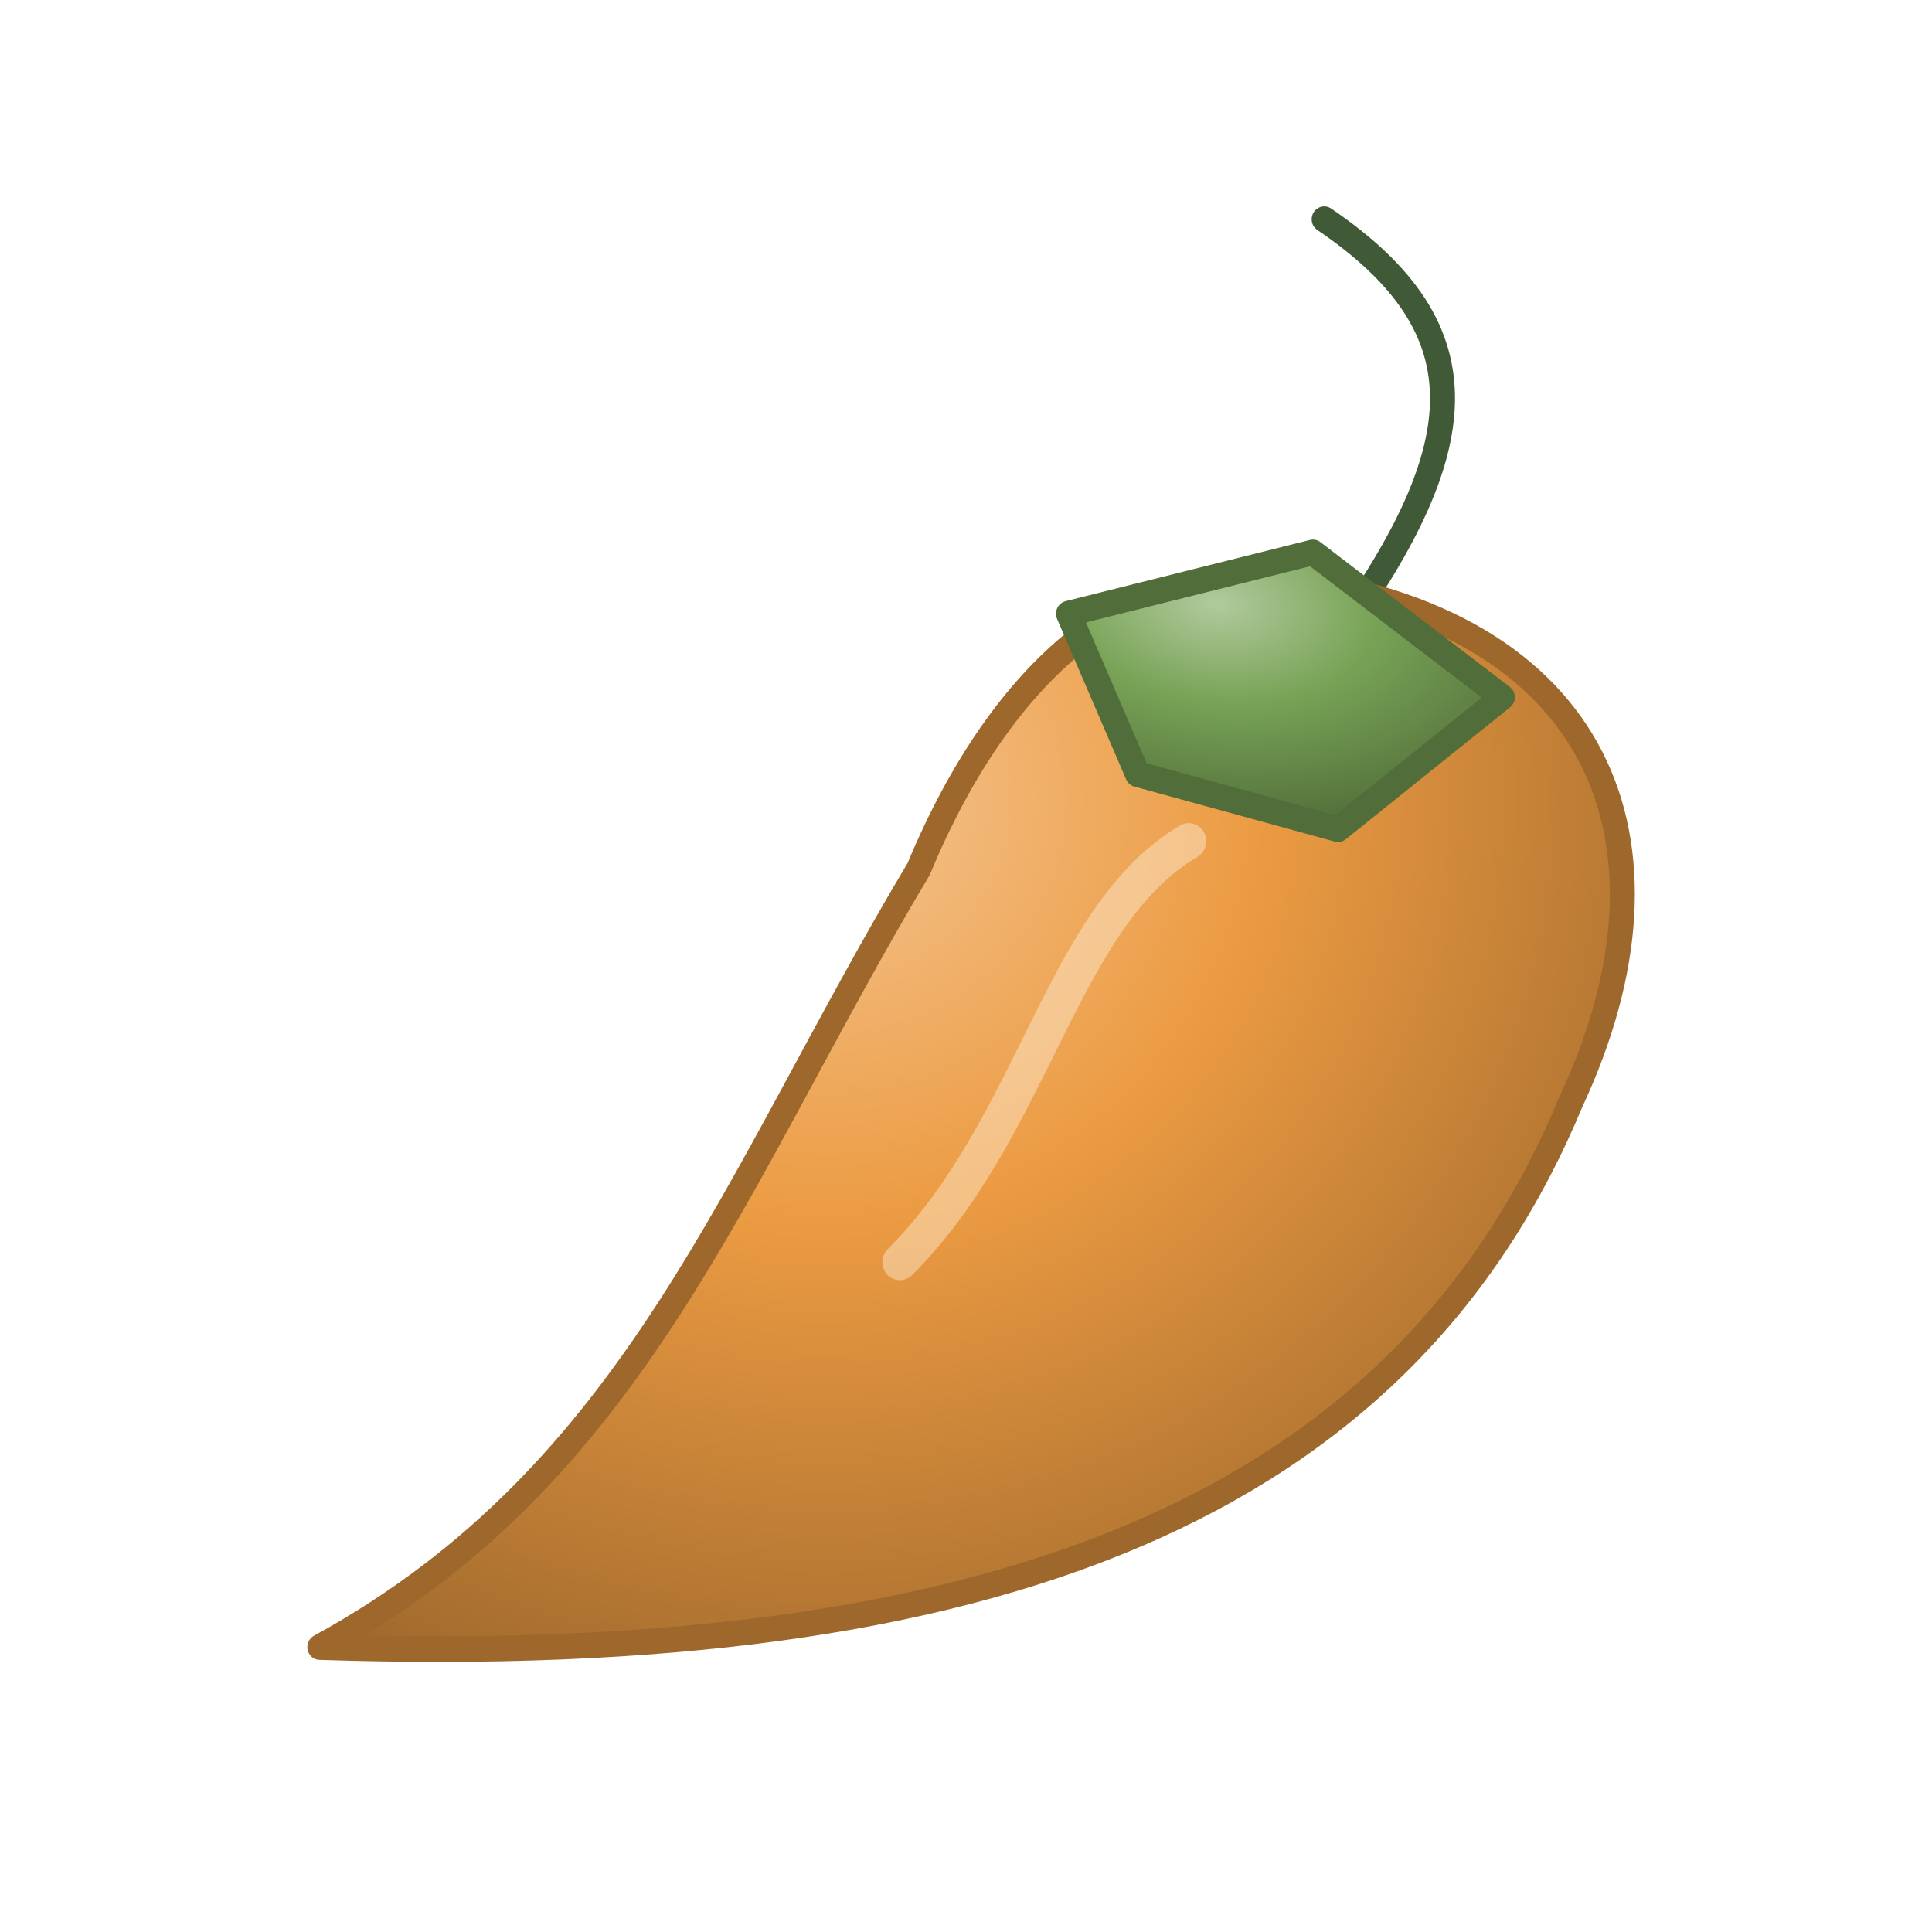
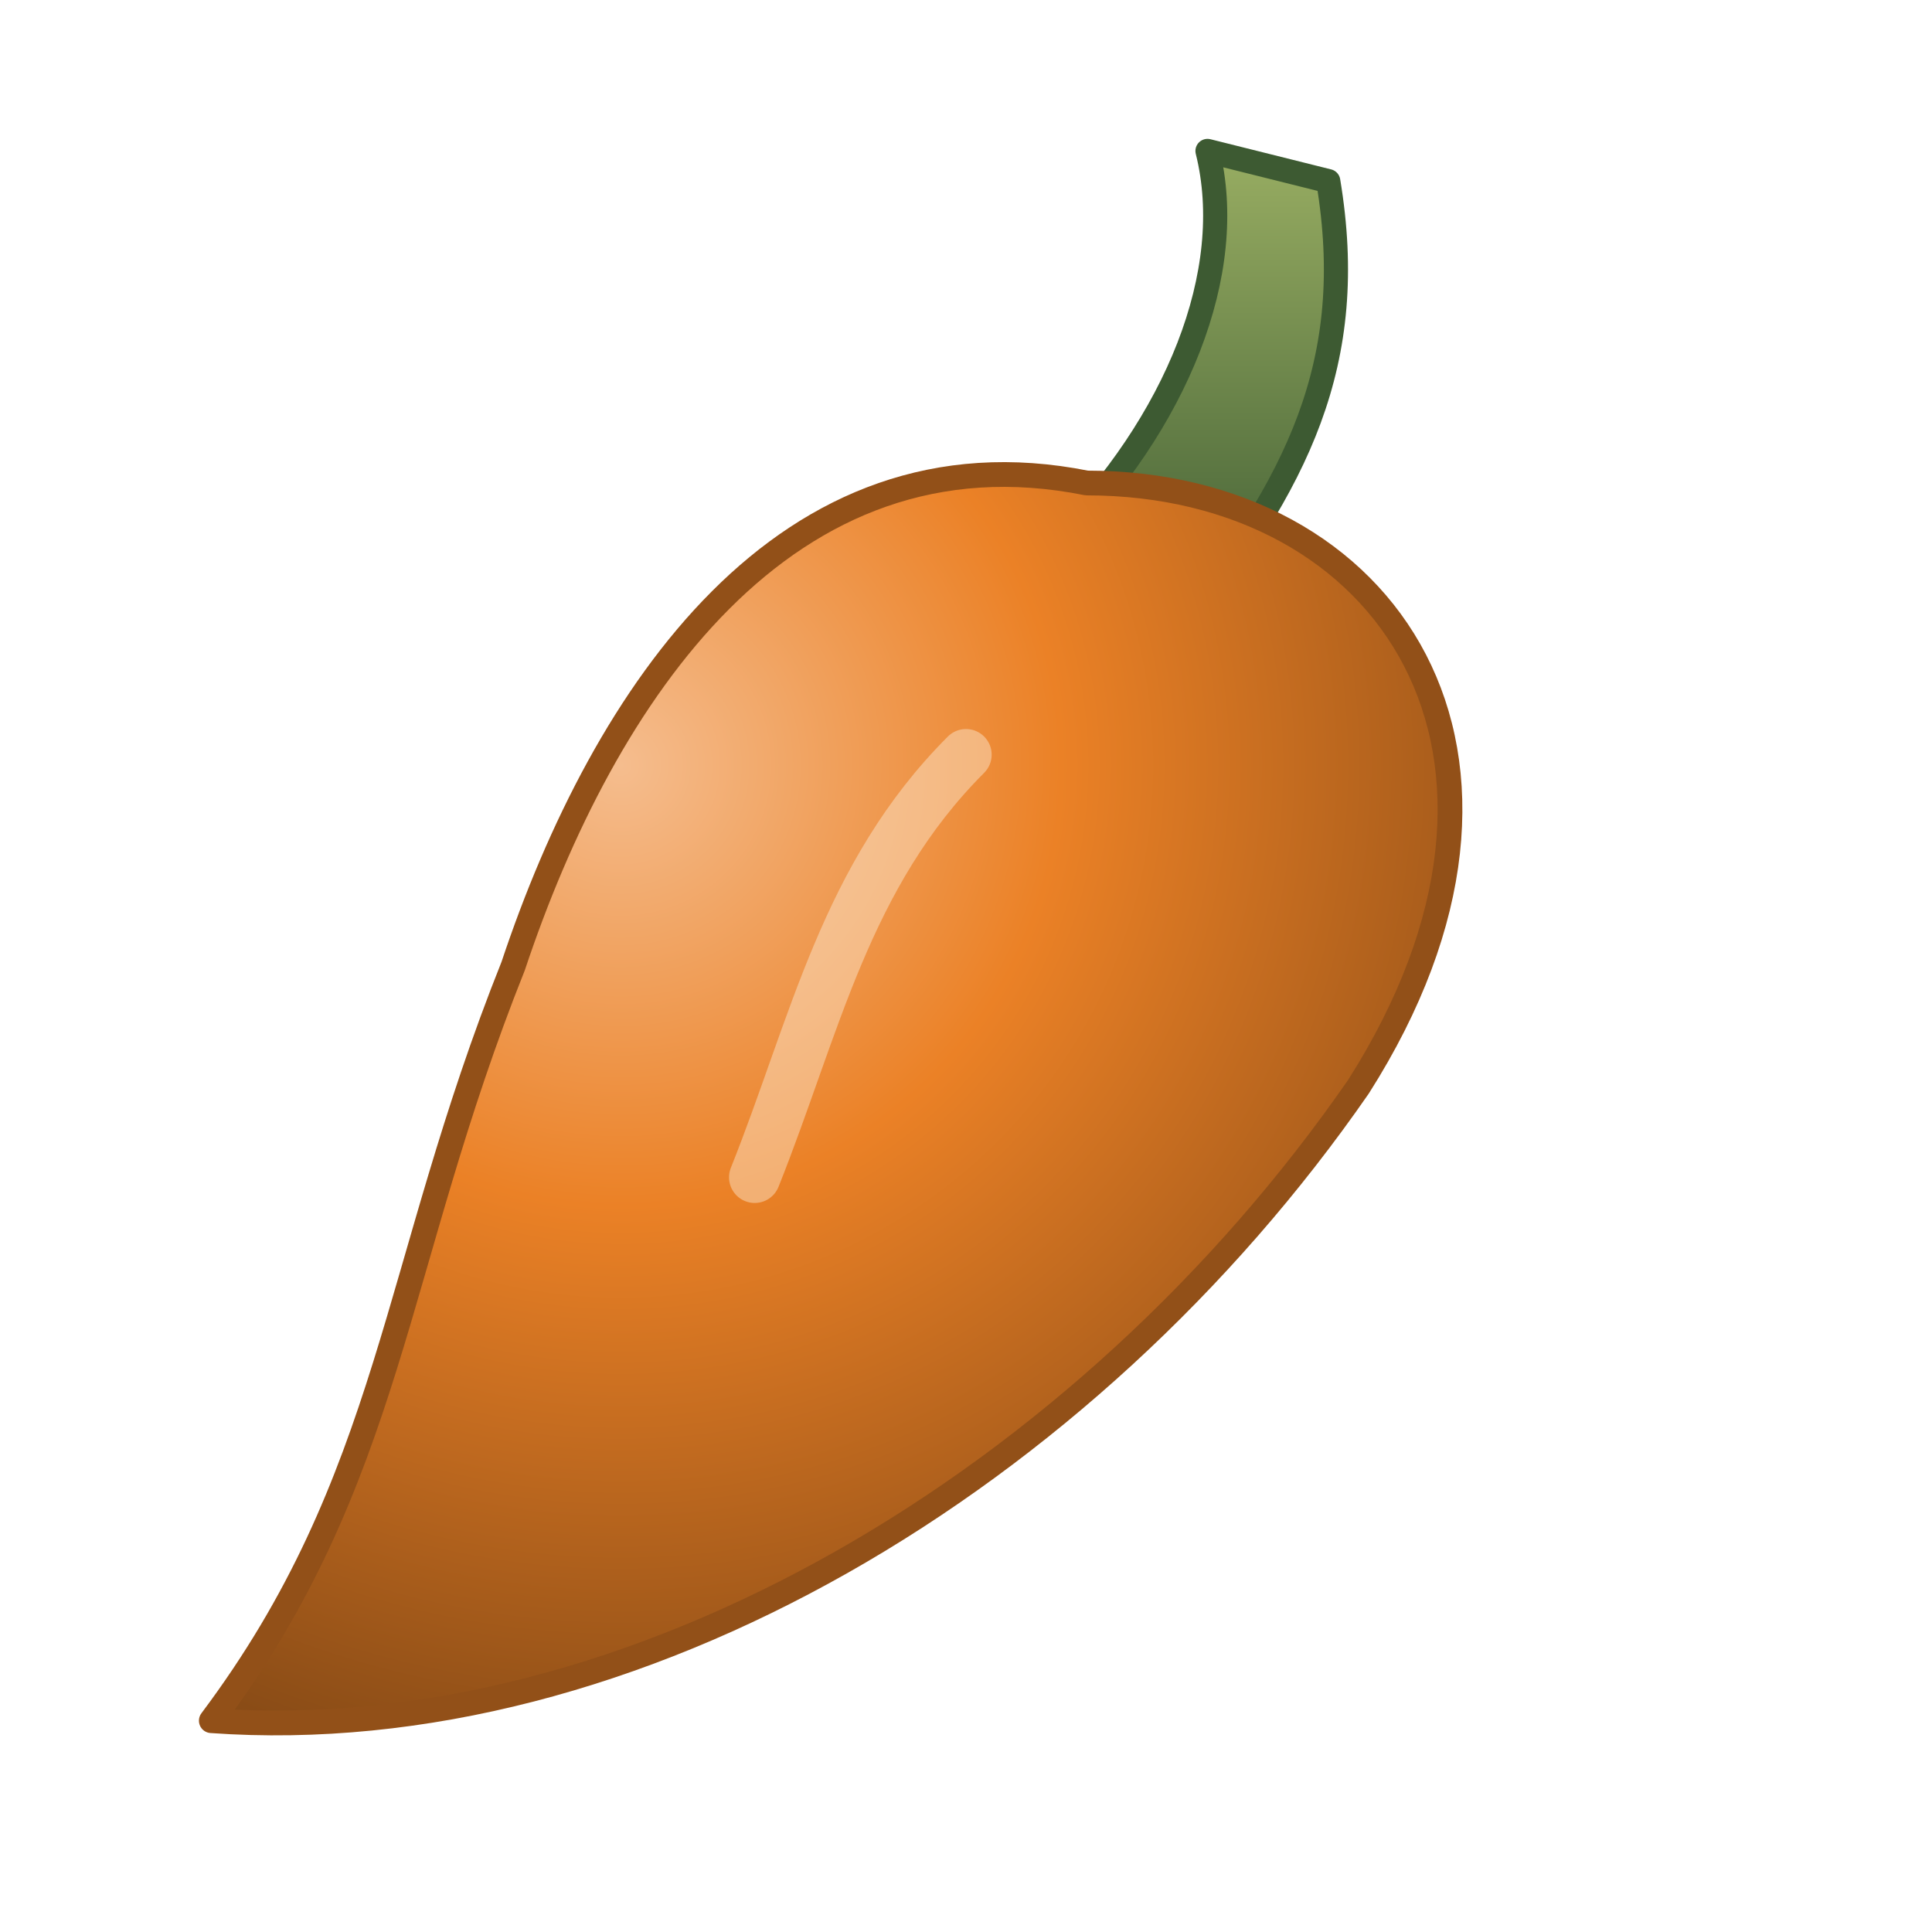
- <svg xmlns="http://www.w3.org/2000/svg" viewBox="0 0 64 64" role="img" aria-label="Aji Colorado Orange Chilli Seeds">
+ <svg xmlns="http://www.w3.org/2000/svg" viewBox="0 0 64 64" role="img">
  <defs>
-     <radialGradient id="shade0" cx="33%" cy="23%" r="86%">
-       <stop stop-color="#f4c591" />
-       <stop offset=".42" stop-color="#ec9b42" />
-       <stop offset="1" stop-color="#99652b" />
+     <radialGradient id="pod" cx="33%" cy="23%" r="83%">
+       <stop stop-color="#f5bd8e" />
+       <stop offset=".43" stop-color="#eb8126" />
+       <stop offset="1" stop-color="#884b16" />
    </radialGradient>
-     <radialGradient id="shade1" cx="33%" cy="23%" r="86%">
-       <stop stop-color="#b1ca9d" />
-       <stop offset=".42" stop-color="#78a356" />
-       <stop offset="1" stop-color="#4e6a38" />
-     </radialGradient>
+     <linearGradient id="stem" x2="0" y2="1">
+       <stop stop-color="#98ad62" />
+       <stop offset="1" stop-color="#3d5b32" />
+     </linearGradient>
  </defs>
-   <g transform="translate(32 32) rotate(7) scale(0.9735 1) translate(-32 -32)" stroke="#405a37" stroke-width=".85" stroke-linecap="round" stroke-linejoin="round">
-     <path d="M43 20c4-7 4-11-2-14" fill="none" />
-     <path d="M41 18c11 0 15 7 12 16-4 14-17 21-40 23 10-7 12-17 17-28 2-7 6-11 11-11Z" fill="url(#shade0)" stroke="#9e682c" />
-     <path d="m34 20 8-3 7 4-5 5-7-1Z" fill="url(#shade1)" stroke="#506d3a" />
-     <path d="M39 27c-4 3-4 10-8 15" fill="none" stroke="#fff1dd" stroke-width="1.2" opacity=".44" stroke-linecap="round" />
+   <g stroke-linejoin="round" stroke-linecap="round">
+     <path d="M35 18c4-4 6-9 5-13l4 1c1 6-1 10-5 15Z" fill="url(#stem)" stroke="#3d5a32" stroke-width=".8" />
+     <path d="M36 16c-10-2-16 7-19 16-4 10-4 17-10 25 14 1 29-8 38-21 7-11 1-20-9-20Z" fill="url(#pod)" stroke="#925018" stroke-width=".82" />
+     <path d="M32 25c-4 4-5 9-7 14" fill="none" stroke="#fff7e8" stroke-width="1.7" opacity=".4" />
  </g>
</svg>
